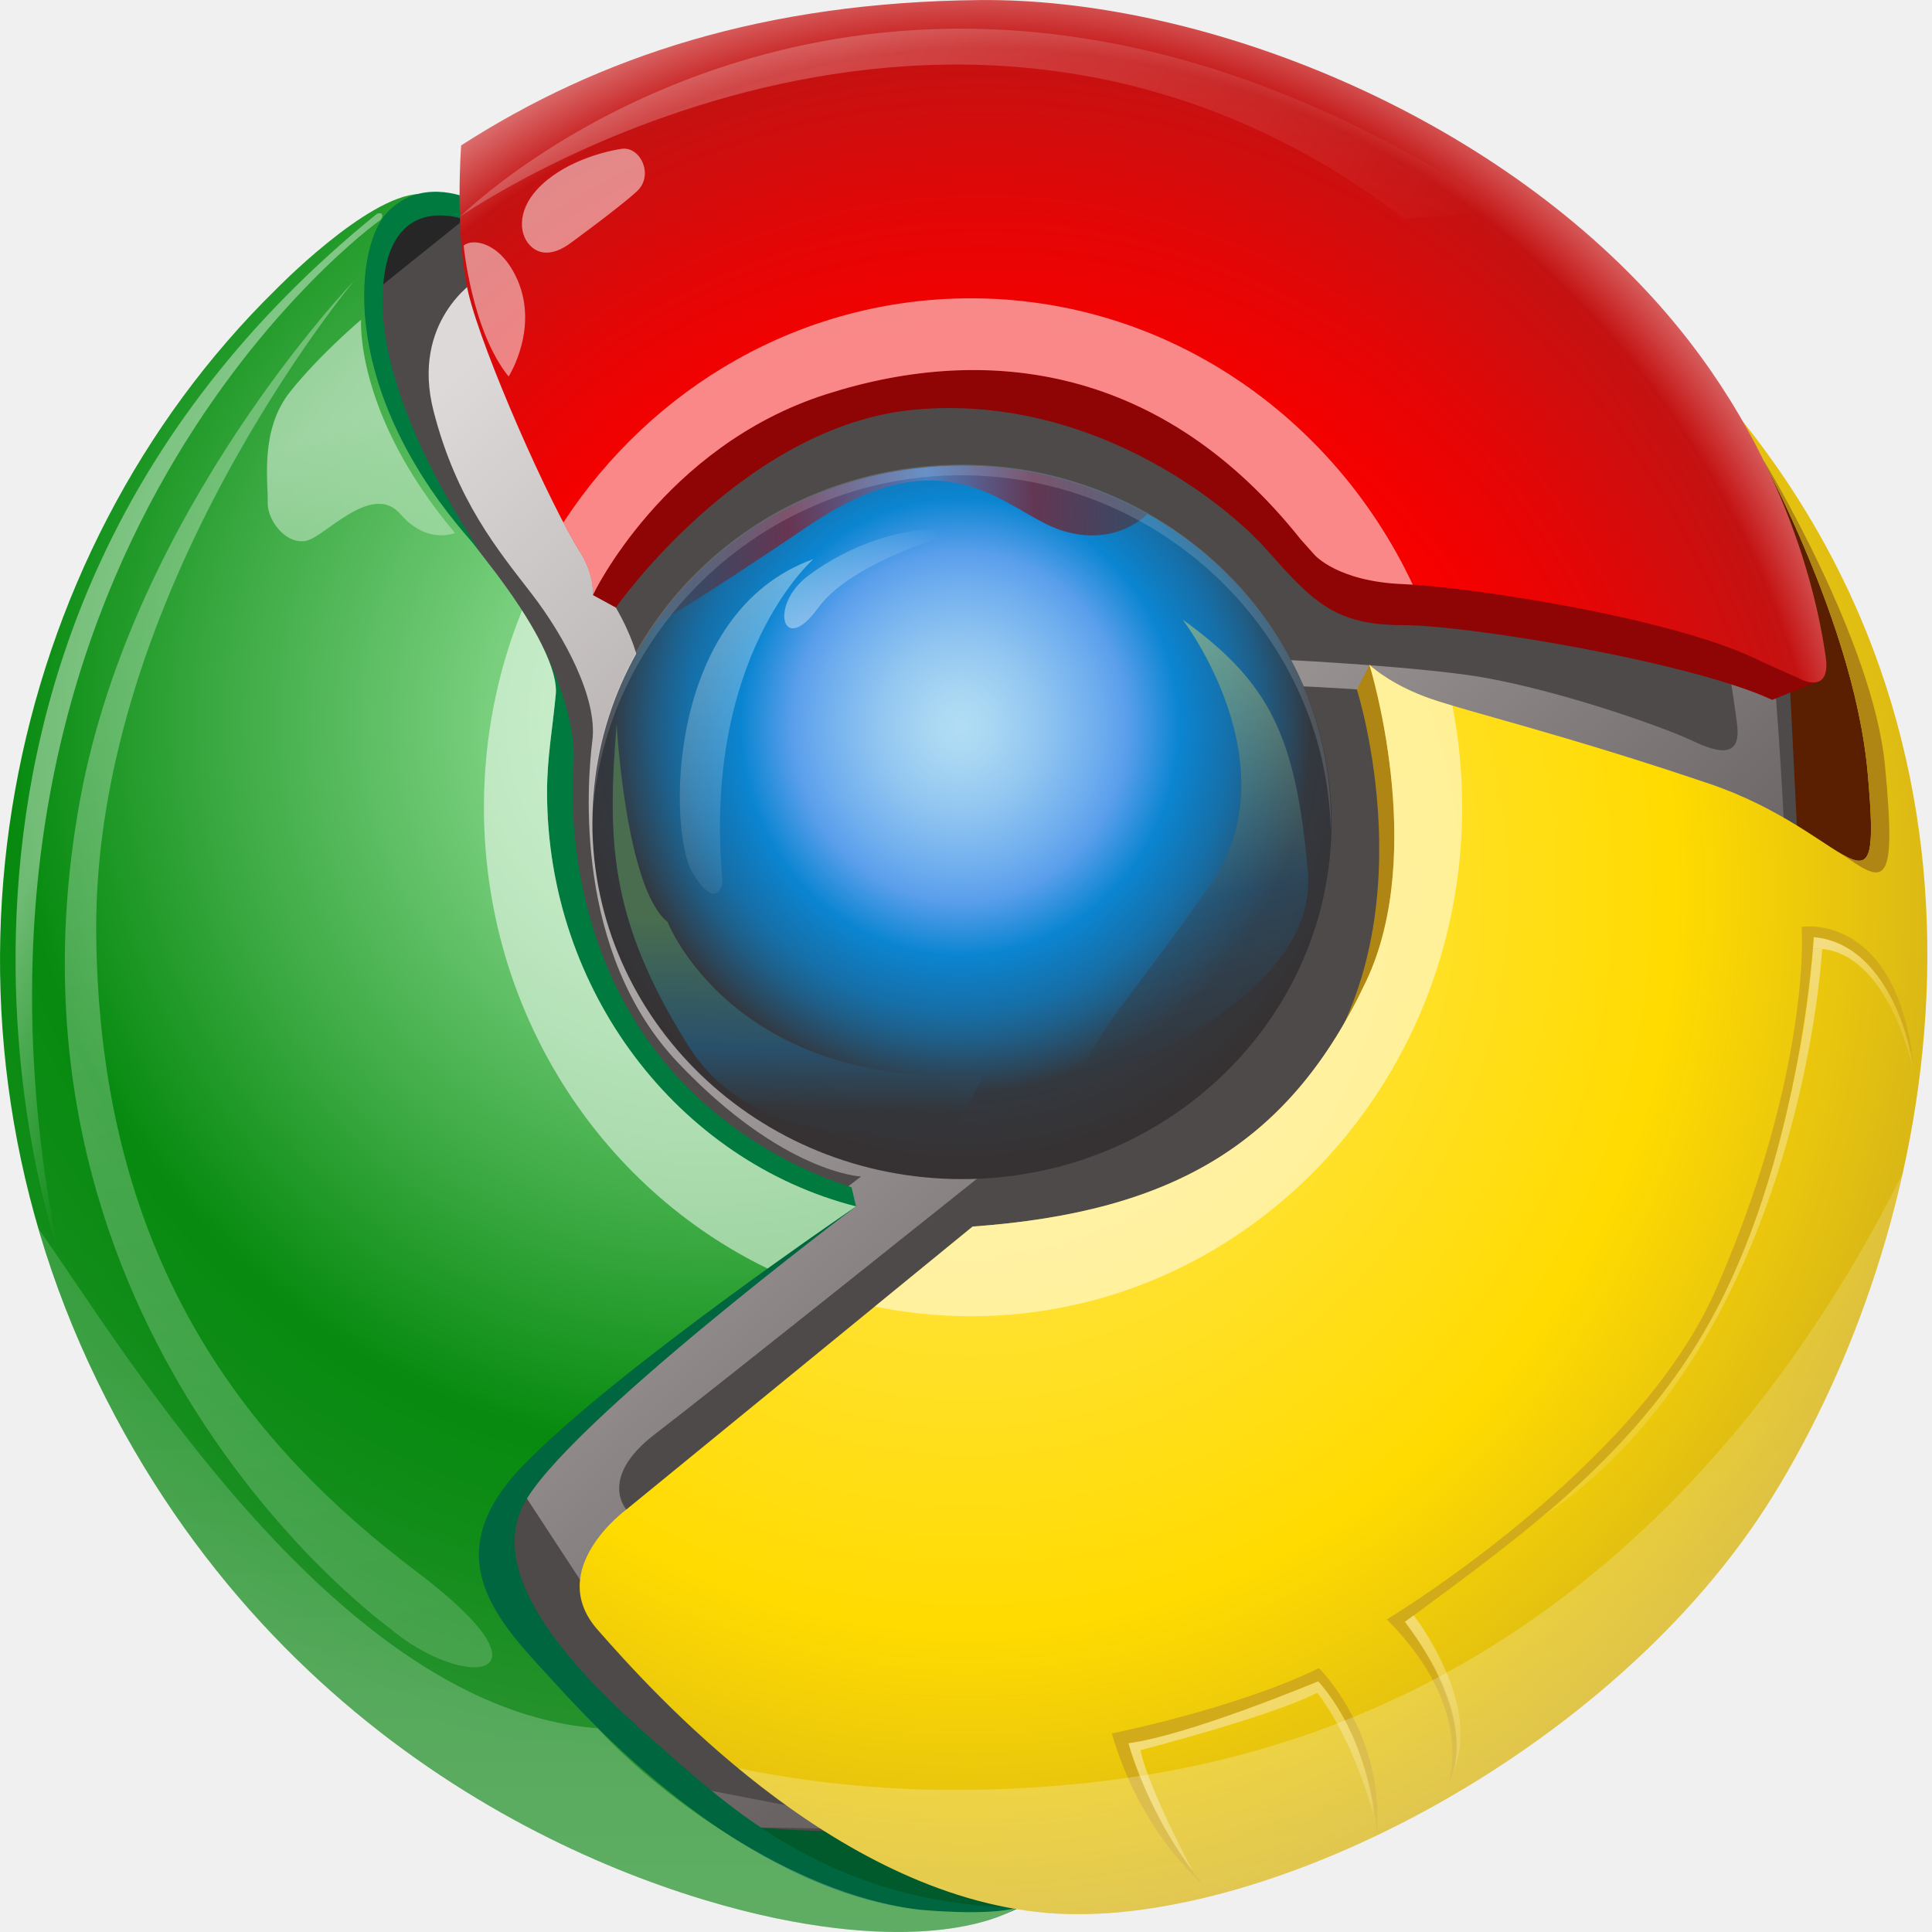
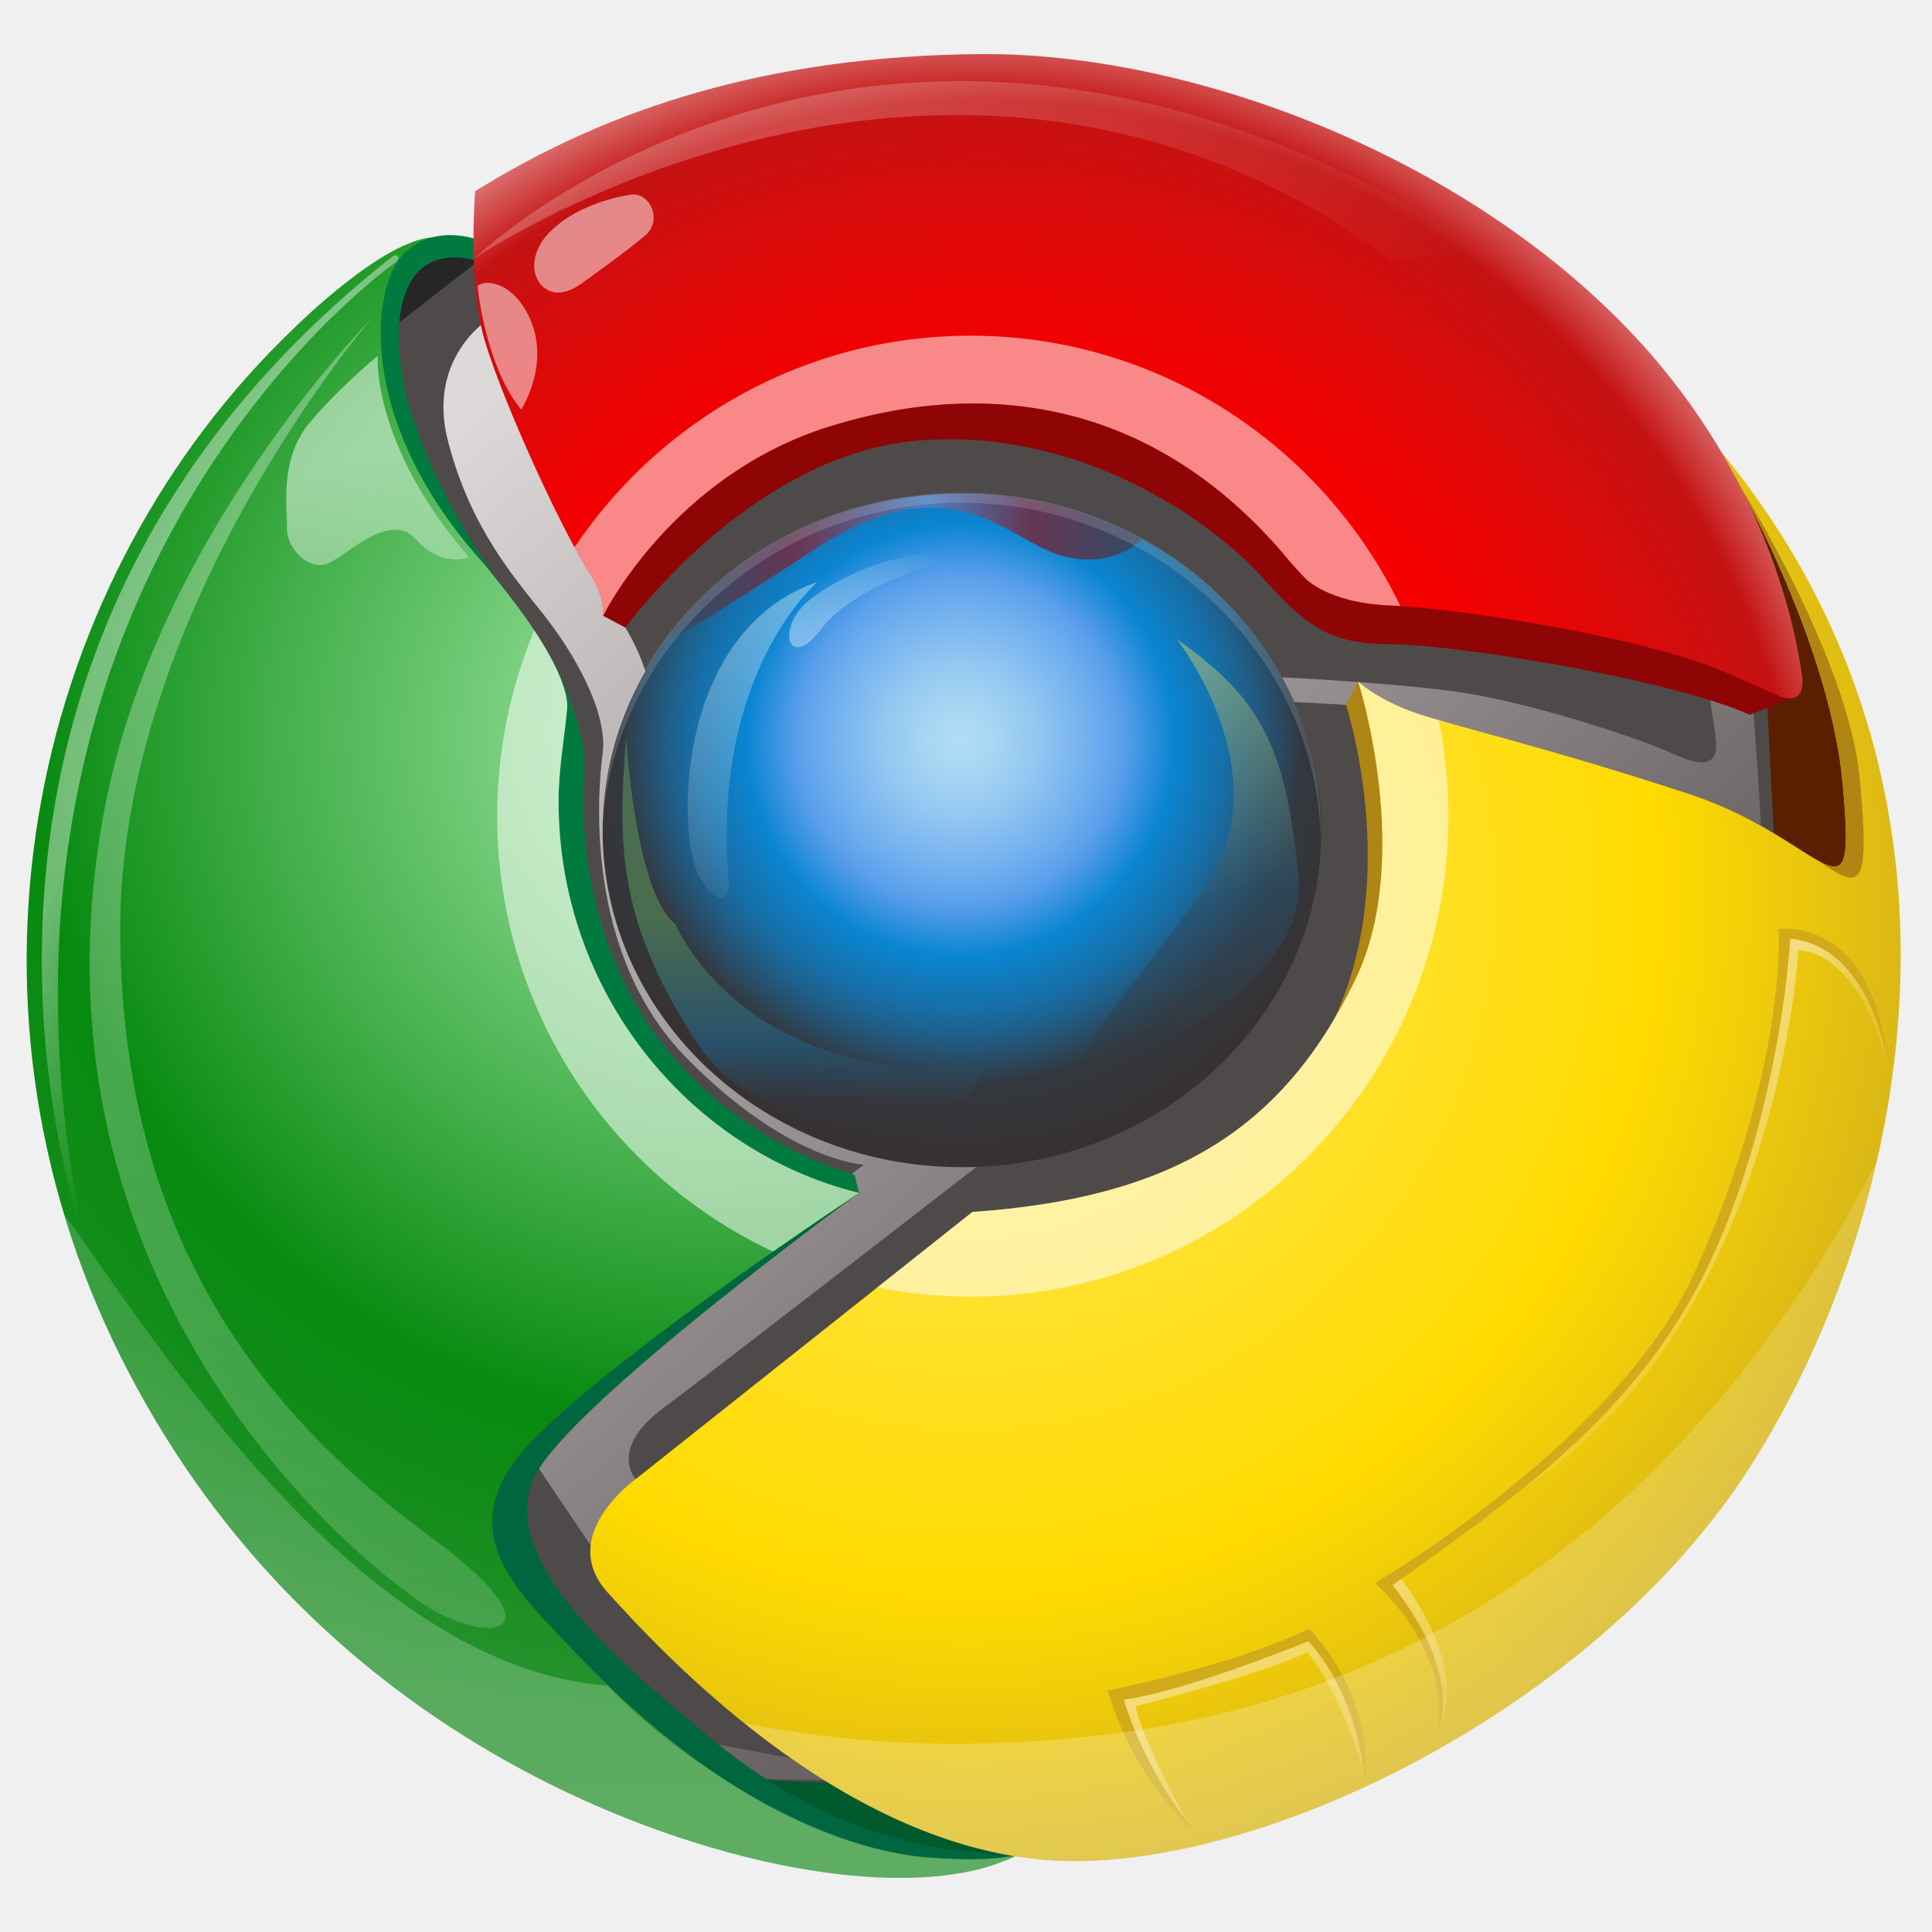
<svg xmlns="http://www.w3.org/2000/svg" version="1.1" id="chrome_logo" x="0px" y="0px" width="100" height="100" viewBox="0 0 100 100" enable-background="new 0 0 256 256" xml:space="preserve">
  <defs id="defs1199">
-     <linearGradient gradientTransform="matrix(0.4136321,0,0,-0.4318745,-109.075,-44.14857)" y2="-261.371" x2="427.235" y1="-144.038" x1="324.569" gradientUnits="userSpaceOnUse" id="SVGID_1_">
+     <linearGradient gradientTransform="matrix(0.4021912,0,0,-0.4076981,-104.6784,-38.87813)" y2="-261.371" x2="427.235" y1="-144.038" x1="324.569" gradientUnits="userSpaceOnUse" id="SVGID_1_">
      <stop id="stop965" style="stop-color:#DED9D9" offset="0" />
      <stop id="stop967" style="stop-color:#6A6363" offset="1" />
    </linearGradient>
-     <radialGradient gradientUnits="userSpaceOnUse" gradientTransform="matrix(0.4136321,0,0,-0.4318745,-108.8347,-44.14857)" r="175.052" cy="-188.48" cx="351.824" id="SVGID_2_">
+     <radialGradient gradientUnits="userSpaceOnUse" gradientTransform="matrix(0.4021912,0,0,-0.4076981,-104.4447,-38.87813)" r="175.052" cy="-188.48" cx="351.824" id="SVGID_2_">
      <stop id="stop982" style="stop-color:#8DDB92" offset="0.076" />
      <stop id="stop984" style="stop-color:#77CE7C" offset="0.163" />
      <stop id="stop986" style="stop-color:#3EAB45" offset="0.343" />
      <stop id="stop988" style="stop-color:#078A0F" offset="0.502" />
      <stop id="stop990" style="stop-color:#108C18" offset="0.581" />
      <stop id="stop992" style="stop-color:#28922F" offset="0.709" />
      <stop id="stop994" style="stop-color:#299230" offset="0.715" />
    </radialGradient>
-     <radialGradient gradientUnits="userSpaceOnUse" gradientTransform="matrix(0.4136321,0,0,-0.4318745,-109.075,-44.14857)" r="116.24" cy="-214.623" cx="386.726" id="SVGID_3_">
+     <radialGradient gradientUnits="userSpaceOnUse" gradientTransform="matrix(0.4021912,0,0,-0.4076981,-104.6784,-38.87813)" r="116.24" cy="-214.623" cx="386.726" id="SVGID_3_">
      <stop id="stop1005" style="stop-color:#F60000" offset="0.616" />
      <stop id="stop1007" style="stop-color:#E70505" offset="0.725" />
      <stop id="stop1009" style="stop-color:#C41212" offset="0.917" />
      <stop id="stop1011" style="stop-color:#DD7878" offset="1" />
    </radialGradient>
-     <radialGradient gradientUnits="userSpaceOnUse" gradientTransform="matrix(0.4136321,0,0,-0.4318745,-109.075,-44.14857)" r="52.107" cy="-189.311" cx="383.824" id="SVGID_4_">
+     <radialGradient gradientUnits="userSpaceOnUse" gradientTransform="matrix(0.4021912,0,0,-0.4076981,-104.6784,-38.87813)" r="52.107" cy="-189.311" cx="383.824" id="SVGID_4_">
      <stop id="stop1016" style="stop-color:#B1DDF4" offset="0" />
      <stop id="stop1018" style="stop-color:#A9D7F3" offset="0.074" />
      <stop id="stop1020" style="stop-color:#93C7F1" offset="0.19" />
      <stop id="stop1022" style="stop-color:#6EADEE" offset="0.333" />
      <stop id="stop1024" style="stop-color:#5B9FEC" offset="0.4" />
      <stop id="stop1026" style="stop-color:#0B85D1" offset="0.527" />
      <stop id="stop1028" style="stop-color:#1375B3" offset="0.618" />
      <stop id="stop1030" style="stop-color:#166FA8" offset="0.654" />
      <stop id="stop1032" style="stop-color:#1E608B" offset="0.716" />
      <stop id="stop1034" style="stop-color:#2B475C" offset="0.797" />
      <stop id="stop1036" style="stop-color:#33383F" offset="0.842" />
      <stop id="stop1038" style="stop-color:#363233" offset="1" />
    </radialGradient>
-     <linearGradient gradientTransform="matrix(0.4136321,0,0,-0.4318745,-108.8347,-44.14857)" y2="-301.851" x2="311.811" y1="-168.968" x1="287.081" gradientUnits="userSpaceOnUse" id="SVGID_5_">
+     <linearGradient gradientTransform="matrix(0.4021912,0,0,-0.4076981,-104.4447,-38.87813)" y2="-301.851" x2="311.811" y1="-168.968" x1="287.081" gradientUnits="userSpaceOnUse" id="SVGID_5_">
      <stop id="stop1043" style="stop-color:#FFFFFF" offset="0" />
      <stop id="stop1045" style="stop-color:#FFFFFF;stop-opacity:0.53" offset="1" />
    </linearGradient>
-     <linearGradient gradientTransform="matrix(0.4136321,0,0,-0.4318745,-108.8347,-44.14857)" y2="-194.597" x2="321.565" y1="-153.93" x1="303.565" gradientUnits="userSpaceOnUse" id="SVGID_6_">
+     <linearGradient gradientTransform="matrix(0.4021912,0,0,-0.4076981,-104.4447,-38.87813)" y2="-194.597" x2="321.565" y1="-153.93" x1="303.565" gradientUnits="userSpaceOnUse" id="SVGID_6_">
      <stop id="stop1050" style="stop-color:#FFFFFF" offset="0" />
      <stop id="stop1052" style="stop-color:#FFFFFF;stop-opacity:0.53" offset="0.517" />
    </linearGradient>
-     <linearGradient gradientTransform="matrix(0.4136321,0,0,-0.4318745,-108.8347,-44.14857)" y2="-263.646" x2="329.189" y1="-367.646" x1="329.19" gradientUnits="userSpaceOnUse" id="SVGID_7_">
+     <linearGradient gradientTransform="matrix(0.4021912,0,0,-0.4076981,-104.4447,-38.87813)" y2="-263.646" x2="329.189" y1="-367.646" x1="329.19" gradientUnits="userSpaceOnUse" id="SVGID_7_">
      <stop id="stop1057" style="stop-color:#FFFFFF" offset="0" />
      <stop id="stop1059" style="stop-color:#FFFFFF;stop-opacity:0.53" offset="1" />
    </linearGradient>
-     <linearGradient gradientTransform="matrix(0.4136321,0,0,-0.4318745,-109.075,-44.14857)" y2="-153.544" x2="436.268" y1="-116.29" x1="365.087" gradientUnits="userSpaceOnUse" id="SVGID_8_">
+     <linearGradient gradientTransform="matrix(0.4021912,0,0,-0.4076981,-104.6784,-38.87813)" y2="-153.544" x2="436.268" y1="-116.29" x1="365.087" gradientUnits="userSpaceOnUse" id="SVGID_8_">
      <stop id="stop1068" style="stop-color:#FFFFFF;stop-opacity:0.7" offset="0" />
      <stop id="stop1070" style="stop-color:#FFFFFF;stop-opacity:0" offset="1" />
    </linearGradient>
-     <linearGradient gradientTransform="matrix(0.4136321,0,0,-0.4318745,-108.8347,-44.14857)" y2="-194.752" x2="299.794" y1="-183.902" x1="279.062" gradientUnits="userSpaceOnUse" id="SVGID_9_">
+     <linearGradient gradientTransform="matrix(0.4021912,0,0,-0.4076981,-104.4447,-38.87813)" y2="-194.752" x2="299.794" y1="-183.902" x1="279.062" gradientUnits="userSpaceOnUse" id="SVGID_9_">
      <stop id="stop1075" style="stop-color:#FFFFFF;stop-opacity:0.7" offset="0" />
      <stop id="stop1077" style="stop-color:#FFFFFF;stop-opacity:0" offset="1" />
    </linearGradient>
-     <linearGradient gradientTransform="matrix(0.4136321,0,0,-0.4318745,-109.075,-44.14857)" y2="-217.651" x2="356.908" y1="-164.501" x1="357.253" gradientUnits="userSpaceOnUse" id="SVGID_10_">
+     <linearGradient gradientTransform="matrix(0.4021912,0,0,-0.4076981,-104.6784,-38.87813)" y2="-217.651" x2="356.908" y1="-164.501" x1="357.253" gradientUnits="userSpaceOnUse" id="SVGID_10_">
      <stop id="stop1082" style="stop-color:#FFFFFF;stop-opacity:0.7" offset="0" />
      <stop id="stop1084" style="stop-color:#FFFFFF;stop-opacity:0" offset="1" />
    </linearGradient>
-     <linearGradient gradientTransform="matrix(0.4136321,0,0,-0.4318745,-109.075,-44.14857)" y2="-168.758" x2="381.996" y1="-174.226" x1="360.128" gradientUnits="userSpaceOnUse" id="SVGID_11_">
+     <linearGradient gradientTransform="matrix(0.4021912,0,0,-0.4076981,-104.6784,-38.87813)" y2="-168.758" x2="381.996" y1="-174.226" x1="360.128" gradientUnits="userSpaceOnUse" id="SVGID_11_">
      <stop id="stop1089" style="stop-color:#FFFFFF;stop-opacity:0.7" offset="0" />
      <stop id="stop1091" style="stop-color:#FFFFFF;stop-opacity:0" offset="1" />
    </linearGradient>
-     <radialGradient gradientUnits="userSpaceOnUse" gradientTransform="matrix(0.4136321,0,0,-0.4318745,-109.075,-44.14857)" r="125.99" cy="-208.978" cx="384.827" id="SVGID_12_">
+     <radialGradient gradientUnits="userSpaceOnUse" gradientTransform="matrix(0.4021912,0,0,-0.4076981,-104.6784,-38.87813)" r="125.99" cy="-208.978" cx="384.827" id="SVGID_12_">
      <stop id="stop1098" style="stop-color:#FFE650" offset="0.182" />
      <stop id="stop1100" style="stop-color:#FFDB00" offset="0.703" />
      <stop id="stop1102" style="stop-color:#D5B319" offset="1" />
    </radialGradient>
-     <linearGradient gradientTransform="matrix(0.4136321,0,0,-0.4318745,-109.075,-44.14857)" y2="-263.646" x2="428.92" y1="-367.645" x1="428.92" gradientUnits="userSpaceOnUse" id="SVGID_13_">
+     <linearGradient gradientTransform="matrix(0.4021912,0,0,-0.4076981,-104.6784,-38.87813)" y2="-263.646" x2="428.92" y1="-367.645" x1="428.92" gradientUnits="userSpaceOnUse" id="SVGID_13_">
      <stop id="stop1115" style="stop-color:#FFFFFF" offset="0" />
      <stop id="stop1117" style="stop-color:#FFFFFF;stop-opacity:0.53" offset="1" />
    </linearGradient>
-     <linearGradient gradientTransform="matrix(0.4136321,0,0,-0.4318745,-109.075,-44.14857)" y2="-167.167" x2="410.491" y1="-167.768" x1="341.971" gradientUnits="userSpaceOnUse" id="SVGID_14_">
+     <linearGradient gradientTransform="matrix(0.4021912,0,0,-0.4076981,-104.6784,-38.87813)" y2="-167.167" x2="410.491" y1="-167.768" x1="341.971" gradientUnits="userSpaceOnUse" id="SVGID_14_">
      <stop id="stop1122" style="stop-color:#29506B" offset="0" />
      <stop id="stop1124" style="stop-color:#304D68" offset="0.068" />
      <stop id="stop1126" style="stop-color:#424560" offset="0.164" />
      <stop id="stop1128" style="stop-color:#613854" offset="0.277" />
      <stop id="stop1130" style="stop-color:#673551" offset="0.297" />
      <stop id="stop1132" style="stop-color:#4D7EBE" offset="0.551" />
      <stop id="stop1134" style="stop-color:#633753" offset="0.746" />
      <stop id="stop1136" style="stop-color:#29506B" offset="1" />
    </linearGradient>
-     <linearGradient gradientTransform="matrix(0.4136321,0,0,-0.4318745,-109.075,-44.14857)" y2="-172.395" x2="402.321" y1="-229.395" x1="415.987" gradientUnits="userSpaceOnUse" id="SVGID_15_">
+     <linearGradient gradientTransform="matrix(0.4021912,0,0,-0.4076981,-104.6784,-38.87813)" y2="-172.395" x2="402.321" y1="-229.395" x1="415.987" gradientUnits="userSpaceOnUse" id="SVGID_15_">
      <stop id="stop1143" style="stop-color:#343539" offset="0" />
      <stop id="stop1145" style="stop-color:#29506B" offset="0.321" />
      <stop id="stop1147" style="stop-color:#C7DD85" offset="1" />
    </linearGradient>
-     <linearGradient gradientTransform="matrix(0.4136321,0,0,-0.4318745,-109.075,-44.14857)" y2="-212.672" x2="363.617" y1="-235.295" x1="363.085" gradientUnits="userSpaceOnUse" id="SVGID_16_">
+     <linearGradient gradientTransform="matrix(0.4021912,0,0,-0.4076981,-104.6784,-38.87813)" y2="-212.672" x2="363.617" y1="-235.295" x1="363.085" gradientUnits="userSpaceOnUse" id="SVGID_16_">
      <stop id="stop1152" style="stop-color:#343539" offset="0" />
      <stop id="stop1154" style="stop-color:#29506B" offset="0.321" />
      <stop id="stop1156" style="stop-color:#496D4E" offset="1" />
    </linearGradient>
-     <linearGradient gradientTransform="matrix(0.4136321,0,0,-0.4318745,-109.075,-44.14857)" y2="-223.54" x2="499.53" y1="-215.04" x1="492.696" gradientUnits="userSpaceOnUse" id="SVGID_17_">
+     <linearGradient gradientTransform="matrix(0.4021912,0,0,-0.4076981,-104.6784,-38.87813)" y2="-223.54" x2="499.53" y1="-215.04" x1="492.696" gradientUnits="userSpaceOnUse" id="SVGID_17_">
      <stop id="stop1161" style="stop-color:#F4DD80" offset="0" />
      <stop id="stop1163" style="stop-color:#F4DD80;stop-opacity:0.3" offset="1" />
    </linearGradient>
-     <linearGradient gradientTransform="matrix(0.4136321,0,0,-0.4318745,-109.075,-44.14857)" y2="-274.993" x2="467.195" y1="-206.562" x1="491.779" gradientUnits="userSpaceOnUse" id="SVGID_18_">
+     <linearGradient gradientTransform="matrix(0.4021912,0,0,-0.4076981,-104.6784,-38.87813)" y2="-274.993" x2="467.195" y1="-206.562" x1="491.779" gradientUnits="userSpaceOnUse" id="SVGID_18_">
      <stop id="stop1168" style="stop-color:#F4DD80" offset="0" />
      <stop id="stop1170" style="stop-color:#F4DD80;stop-opacity:0.3" offset="1" />
    </linearGradient>
-     <linearGradient gradientTransform="matrix(0.4136321,0,0,-0.4318745,-109.075,-44.14857)" y2="-309.92" x2="445.418" y1="-293.002" x1="440.092" gradientUnits="userSpaceOnUse" id="SVGID_19_">
+     <linearGradient gradientTransform="matrix(0.4021912,0,0,-0.4076981,-104.6784,-38.87813)" y2="-309.92" x2="445.418" y1="-293.002" x1="440.092" gradientUnits="userSpaceOnUse" id="SVGID_19_">
      <stop id="stop1177" style="stop-color:#F4DD80" offset="0" />
      <stop id="stop1179" style="stop-color:#F4DD80;stop-opacity:0.3" offset="1" />
    </linearGradient>
-     <linearGradient gradientTransform="matrix(0.4136321,0,0,-0.4318745,-109.075,-44.14857)" y2="-323.941" x2="426.151" y1="-303.734" x1="414.532" gradientUnits="userSpaceOnUse" id="SVGID_20_">
+     <linearGradient gradientTransform="matrix(0.4021912,0,0,-0.4076981,-104.6784,-38.87813)" y2="-323.941" x2="426.151" y1="-303.734" x1="414.532" gradientUnits="userSpaceOnUse" id="SVGID_20_">
      <stop id="stop1184" style="stop-color:#F4DD80" offset="0" />
      <stop id="stop1186" style="stop-color:#F4DD80;stop-opacity:0.3" offset="1" />
    </linearGradient>
  </defs>
  <g id="background" style="display:inline">
-     <ellipse cx="49.791" cy="49.249" id="circle963" style="display:inline;fill:#4e4a4a;stroke-width:0.423" rx="45.086" ry="47.074" />
-     <path d="m 24.629,14.506 c 0,0 -3.378,2.124 -2.189,6.766 1.189,4.643 3.361,7.234 5.067,9.447 1.706,2.213 3.43,5.417 3.154,7.612 -0.276,2.195 -0.982,10.978 4.447,16.691 5.429,5.712 9.462,5.874 9.462,5.874 l -1.344,1.026 -16.792,14.362 4.745,7.25 11.513,10.292 -8.204,-1.583 -0.586,2.267 11.961,0.18 -4.964,-8.422 -8.479,-8.133 c 0,0 -1.482,-1.638 1.482,-3.905 2.965,-2.267 17.442,-13.839 17.442,-13.839 l 16.063,-24.868 c 0,0 1.293,0.054 3.723,0.216 2.43,0.162 21.319,8.961 21.319,8.961 0,0 -0.322,-6.642 -0.638,-9.825 -0.131,-1.322 0.405,-1.166 1.172,0.72 0.767,1.886 0.31,5.182 0.31,5.182 l -0.517,-7.486 -2.861,-4.031 -0.724,3.455 c 0,0 0.569,3.509 0.724,4.805 0.155,1.296 -0.414,1.728 -2.223,0.864 -1.81,-0.864 -7.807,-2.915 -11.789,-3.455 -3.981,-0.54 -10.082,-0.81 -10.082,-0.81 l -31.022,0.432 -1.655,1.26 c 0,0 0.388,-1.485 -1.267,-4.364 -1.655,-2.879 -7.247,-16.943 -7.247,-16.943 z" id="path970" style="display:inline;fill:url(#SVGID_1_);stroke-width:0.423" />
+     <ellipse cx="49.793" cy="49.291" id="circle963" style="display:inline;fill:#4e4a4a;stroke-width:0.405" rx="43.839" ry="44.439" />
+     <path d="m 25.327,16.493 c 0,0 -3.285,2.005 -2.128,6.387 1.156,4.383 3.268,6.829 4.927,8.918 1.659,2.089 3.335,5.113 3.067,7.186 -0.268,2.072 -0.955,10.363 4.324,15.756 5.279,5.393 9.2,5.546 9.2,5.546 l -1.307,0.968 -16.328,13.558 4.614,6.844 11.194,9.716 -7.977,-1.495 -0.57,2.14 11.63,0.17 -4.826,-7.95 -8.245,-7.678 c 0,0 -1.441,-1.546 1.441,-3.687 2.883,-2.14 16.959,-13.064 16.959,-13.064 L 66.92,36.334 c 0,0 1.257,0.051 3.62,0.204 2.363,0.153 20.73,8.46 20.73,8.46 0,0 -0.313,-6.27 -0.62,-9.275 -0.127,-1.248 0.394,-1.101 1.14,0.68 0.746,1.78 0.302,4.892 0.302,4.892 l -0.503,-7.067 -2.782,-3.805 -0.704,3.262 c 0,0 0.553,3.313 0.704,4.536 0.151,1.223 -0.402,1.631 -2.162,0.815 -1.76,-0.815 -7.591,-2.752 -11.462,-3.262 C 71.311,35.264 65.379,35.009 65.379,35.009 l -30.164,0.408 -1.609,1.189 c 0,0 0.377,-1.402 -1.232,-4.119 C 30.765,29.769 25.327,16.493 25.327,16.493 Z" id="path970" style="display:inline;fill:url(#SVGID_1_);stroke-width:0.405" />
  </g>
  <g id="group_green">
-     <path style="display:inline;fill:#005a2b;stroke-width:0.423" id="path974" d="m 38.174,94.51 c 0,0 4.757,0.432 6.722,0.216 1.965,-0.216 9.755,2.375 9.755,2.375 0,0 -1.138,1.787 -3.585,2.206 -2.447,0.421 -15.132,-3.25 -15.132,-3.25 z" />
-     <path style="display:inline;fill:#00663f;stroke-width:0.423" id="path976" d="m 44.31,62.444 c 0,0 -15.196,11.404 -17.235,15.476 -2.038,4.072 3.515,9.358 7.066,12.453 3.551,3.095 8.755,8.151 18.527,8.367 0,0 -6.463,2.105 -16.183,-1.781 -9.72,-3.887 -20.578,-25.481 -20.578,-25.481 z" />
-     <path style="display:inline;fill:#007a3f;stroke-width:0.423" id="path972" d="m 27.992,33.296 c 0,0 1.887,3.496 1.693,6.249 -0.181,2.564 -0.336,13.469 9.591,19.677 2.579,1.613 4.798,2.227 4.798,2.227 l 0.235,0.995 -5.782,0.477 -14.555,-15.088 0.155,-12.2 2.12,-2.375 1.137,-0.27 z" />
-     <polygon style="display:inline;fill:#262626" id="polygon978" points="53.076,39.979 61.576,36.854 65.258,38.479 54.201,46.979 " transform="matrix(0.4136321,0,0,0.4318745,-2.944856,-5.279861)" />
-     <path style="fill:url(#SVGID_2_);stroke-width:0.423" id="path997" d="m 47.601,98.847 c -8.324,-0.918 -15.718,-8.26 -18.613,-11.445 -2.895,-3.185 -6.722,-6.586 -1.913,-11.553 4.808,-4.967 17.235,-13.406 17.235,-13.406 v 0 c -9.189,-2.35 -15.994,-11.131 -15.994,-21.45 0,-1.803 0.297,-3.361 0.453,-5.079 0.099,-1.093 -0.814,-3.36 -3.658,-6.977 -2.844,-3.617 -5.491,-8.225 -6.024,-12.552 -0.595,-4.832 2.594,-6.343 2.594,-6.343 -2.706,0.108 -7.428,4.967 -7.428,4.967 -13.96,13.712 -18.889,36.566 -9.238,56.432 9.651,19.866 27.437,26.416 35.917,28 8.479,1.583 11.737,-0.703 11.737,-0.703 -1.552,0.459 -5.067,0.108 -5.067,0.108 z" />
-     <path style="display:inline;fill:#007a3f;stroke-width:0.423" id="path980" d="m 24.128,10.223 c 0,0 -2.447,-1.062 -4.136,0.828 -1.689,1.889 -2.499,9.501 4.878,17.491 0,0 -5.205,-7.341 -5.067,-13.172 0.138,-5.83 4.481,-3.923 4.481,-3.923 z" />
-     <path style="opacity:0.6;fill:url(#SVGID_9_);stroke-width:0.423" id="path1080" d="m 19.785,11.162 c -0.007,-0.209 -0.276,-0.093 -0.276,-0.093 -27.558,22.296 -16.52,53.633 -16.52,53.633 -7.109,-36.197 16.61,-53.249 16.61,-53.249 0,0 0.192,-0.095 0.186,-0.291 z" enable-background="new    " />
-     <path style="display:inline;opacity:0.3;fill:url(#SVGID_7_);stroke-width:0.423" id="path1062" d="m 1.989,63.59 c 0.773,2.65 1.774,5.275 3.025,7.851 9.651,19.866 27.437,26.416 35.917,28 8.479,1.583 11.737,-0.703 11.737,-0.703 -1.551,0.459 -5.067,0.108 -5.067,0.108 -6.773,-0.81 -13.771,-6.208 -16.666,-9.393 -0.003,-0.003 1.965,1.781 0,0 C 17.553,88.473 6.539,70.056 1.989,63.59 Z" enable-background="new    " />
-     <path style="opacity:0.5;fill:url(#SVGID_6_);stroke-width:0.423" id="path1055" d="m 23.55,27.588 c 0,0 -1.448,0.621 -2.818,-0.972 -1.37,-1.593 -3.594,0.81 -4.653,1.296 -1.06,0.486 -2.249,-0.837 -2.223,-1.917 0.026,-1.08 -0.414,-3.752 1.164,-5.722 1.577,-1.97 3.671,-3.725 3.671,-3.725 0,0 -0.345,4.859 4.86,11.04 z" enable-background="new    " />
-     <path style="display:inline;opacity:0.32;fill:url(#SVGID_5_);stroke-width:0.423" id="path1048" d="m 18.354,14.506 c 0,0 -13.512,16.123 -13.374,33.758 0.136,17.376 8.238,26.776 16.614,33.11 7.607,5.753 2.344,6.119 -1.448,2.88 0,0 -21.101,-15.17 -15.994,-42.899 2.758,-14.972 14.202,-26.848 14.202,-26.848 z" enable-background="new    " />
-     <path style="display:inline;fill:#ffffff;fill-opacity:0.533;stroke-width:0.423" id="path1107" d="m 39.729,65.659 c 2.64,-1.898 4.58,-3.215 4.58,-3.215 -9.189,-2.35 -15.994,-11.131 -15.994,-21.45 0,-1.803 0.297,-3.361 0.453,-5.079 0.072,-0.795 -0.395,-2.213 -1.747,-4.317 -1.27,3.134 -1.973,6.576 -1.973,10.188 0,10.567 6.01,19.676 14.681,23.873 z" />
+     <path style="display:inline;fill:#005a2b;stroke-width:0.405" id="path974" d="m 38.498,92.019 c 0,0 4.625,0.408 6.536,0.204 1.91,-0.204 9.485,2.242 9.485,2.242 0,0 -1.106,1.687 -3.486,2.083 C 48.653,96.945 36.319,93.48 36.319,93.48 Z" />
+     <path style="display:inline;fill:#00663f;stroke-width:0.405" id="path976" d="m 44.464,61.747 c 0,0 -14.776,10.766 -16.758,14.609 -1.982,3.844 3.418,8.834 6.871,11.756 3.452,2.922 8.513,7.694 18.015,7.898 0,0 -6.284,1.988 -15.736,-1.682 C 27.404,90.659 16.847,70.274 16.847,70.274 Z" />
+     <path style="display:inline;fill:#007a3f;stroke-width:0.405" id="path972" d="m 28.598,34.232 c 0,0 1.835,3.3 1.647,5.899 -0.176,2.421 -0.327,12.715 9.326,18.576 2.507,1.522 4.665,2.102 4.665,2.102 l 0.228,0.939 -5.622,0.45 -14.152,-14.244 0.151,-11.517 2.061,-2.242 1.106,-0.255 z" />
+     <polygon style="display:inline;fill:#262626" id="polygon978" points="53.076,39.979 61.576,36.854 65.258,38.479 54.201,46.979 " transform="matrix(0.4021912,0,0,0.4076981,-1.483756,-2.185293)" />
+     <path style="fill:url(#SVGID_2_);stroke-width:0.405" id="path997" d="M 47.664,96.112 C 39.57,95.246 32.381,88.315 29.566,85.308 26.75,82.302 23.03,79.091 27.706,74.402 32.381,69.714 44.464,61.747 44.464,61.747 v 0 C 35.529,59.528 28.912,51.239 28.912,41.498 c 0,-1.702 0.289,-3.173 0.44,-4.795 0.096,-1.032 -0.792,-3.172 -3.557,-6.587 -2.765,-3.414 -5.339,-7.765 -5.857,-11.849 -0.578,-4.561 2.522,-5.988 2.522,-5.988 -2.631,0.102 -7.223,4.689 -7.223,4.689 C 1.664,29.912 -3.129,51.487 6.256,70.241 15.64,88.995 32.934,95.178 41.179,96.673 c 8.245,1.495 11.412,-0.663 11.412,-0.663 -1.509,0.433 -4.927,0.102 -4.927,0.102 z" />
+     <path style="display:inline;fill:#007a3f;stroke-width:0.405" id="path980" d="m 24.84,12.449 c 0,0 -2.38,-1.002 -4.022,0.782 -1.642,1.784 -2.43,8.969 4.743,16.512 0,0 -5.061,-6.93 -4.927,-12.435 0.134,-5.504 4.357,-3.703 4.357,-3.703 z" />
+     <path style="opacity:0.6;fill:url(#SVGID_9_);stroke-width:0.405" id="path1080" d="M 20.617,13.336 C 20.611,13.139 20.349,13.248 20.349,13.248 -6.447,34.296 4.286,63.879 4.286,63.879 -2.626,29.709 20.436,13.611 20.436,13.611 c 0,0 0.187,-0.09 0.181,-0.275 z" enable-background="new    " />
+     <path style="display:inline;opacity:0.3;fill:url(#SVGID_7_);stroke-width:0.405" id="path1062" d="m 3.314,62.829 c 0.752,2.501 1.725,4.98 2.942,7.412 9.384,18.754 26.679,24.937 34.923,26.433 8.245,1.495 11.412,-0.663 11.412,-0.663 -1.508,0.433 -4.927,0.102 -4.927,0.102 -6.586,-0.764 -13.39,-5.861 -16.205,-8.867 -0.003,-0.003 1.91,1.682 0,0 C 18.447,86.319 7.738,68.933 3.314,62.829 Z" enable-background="new    " />
+     <path style="opacity:0.5;fill:url(#SVGID_6_);stroke-width:0.405" id="path1055" d="m 24.279,28.842 c 0,0 -1.408,0.586 -2.74,-0.917 -1.332,-1.504 -3.494,0.764 -4.525,1.223 -1.03,0.459 -2.187,-0.79 -2.162,-1.809 0.025,-1.019 -0.402,-3.542 1.131,-5.402 1.534,-1.86 3.569,-3.516 3.569,-3.516 0,0 -0.335,4.587 4.726,10.422 z" enable-background="new    " />
+     <path style="display:inline;opacity:0.32;fill:url(#SVGID_5_);stroke-width:0.405" id="path1048" d="m 19.226,16.493 c 0,0 -13.138,15.221 -13.004,31.868 0.132,16.403 8.01,25.277 16.155,31.257 7.396,5.431 2.279,5.776 -1.408,2.719 0,0 -20.518,-14.321 -15.552,-40.498 C 8.099,27.704 19.226,16.493 19.226,16.493 Z" enable-background="new    " />
+     <path style="display:inline;fill:#ffffff;fill-opacity:0.533;stroke-width:0.405" id="path1107" d="M 40.01,64.782 C 42.577,62.991 44.463,61.747 44.463,61.747 35.529,59.528 28.911,51.239 28.911,41.498 c 0,-1.702 0.289,-3.173 0.44,-4.795 0.07,-0.75 -0.384,-2.089 -1.698,-4.075 -1.235,2.959 -1.919,6.208 -1.919,9.618 0,9.975 5.844,18.574 14.275,22.537 z" />
  </g>
  <g id="group_yellow" style="display:inline">
-     <path style="display:inline;fill:#591f00;stroke-width:0.423" id="path1001" d="m 92.395,30.395 0.827,16.735 h 5.481 c 0,0 1.861,-10.905 -8.79,-25.157 z" />
-     <path style="fill:#af8513;stroke-width:0.423" id="path1096" d="m 70.903,34.39 -0.672,1.296 c 0,0 3.86,12.074 -2.517,20.352 l 1.025,0.153 4.55,-9.069 0.414,-9.357 z" />
-     <path style="display:inline;fill:url(#SVGID_12_);stroke-width:0.423" id="path1105" d="m 50.342,63.487 -17.924,14.648 c 0,0 -4.24,3.095 -1.482,6.226 2.757,3.131 12.133,13.676 23.198,14.647 11.065,0.972 29.368,-8.206 37.641,-21.594 8.273,-13.388 13.443,-36.925 -1.655,-55.711 0,0 5.791,9.861 6.549,18.283 0.758,8.422 -0.759,3.095 -8.204,0.576 -7.445,-2.519 -12.547,-3.743 -14.408,-4.391 -1.861,-0.648 -2.913,-1.512 -3.171,-1.755 0,0 2.99,9.632 -0.155,16.33 -3.93,8.368 -9.91,11.985 -20.389,12.74 z" />
-     <path d="m 98.996,55.254 c 0,0 -1.344,-6.323 -5.158,-6.147 l 0.039,-0.601 c 0,4.3e-4 3.981,-0.323 5.119,6.748 z" id="path1166" style="fill:url(#SVGID_17_);stroke-width:0.423" />
-     <path d="m 93.838,49.107 h 0.478 c -0.322,4.843 -2.826,21.683 -14.572,29.46 4.2e-4,0 12.491,-9.054 14.094,-29.46 z" id="path1173" style="fill:url(#SVGID_18_);stroke-width:0.423" />
-     <path d="m 74.954,92.351 c 0,0 1.482,-3.887 -3.172,-8.53 0,0 12.926,-7.774 16.994,-16.987 4.067,-9.213 4.619,-16.411 4.48,-18.858 0,0 4.86,-0.819 5.791,7.116 0,0 -0.982,-6.208 -5.17,-6.586 0,0 -0.604,10.833 -5.015,19.246 -3.878,7.396 -10.237,11.823 -16.132,16.195 0,0 3.982,4.714 2.224,8.404 z" id="path1175" style="fill:#d1ab1a;stroke-width:0.423" />
-     <path d="m 73.17,83.609 c 0,0 3.568,4.548 2.055,8.084 0,0 1.15,-2.888 -2.508,-7.747 z" id="path1182" style="fill:url(#SVGID_19_);stroke-width:0.423" />
-     <path d="m 61.769,96.903 c 0,0 -2.327,-4.319 -2.74,-6.316 0,0 6.722,-1.728 9.152,-2.969 0,0 1.706,2.051 2.895,6.262 0,0 0.052,-3.995 -2.844,-7.126 l -10.237,3.347 c 0,0 2.378,5.344 3.774,6.802 z" id="path1189" style="fill:url(#SVGID_20_);stroke-width:0.423" />
-     <path d="m 62.269,97.533 c 0,0 -3.206,-2.59 -4.722,-7.809 0,0 6.48,-1.296 10.72,-3.383 0,0 3.412,3.347 2.999,8.601 0,0 -0.207,-4.714 -3.034,-7.917 0,0 -6.722,2.806 -9.824,3.203 0,-4.3e-4 1,3.815 3.861,7.306 z" id="path1191" style="fill:#d1ab1a;stroke-width:0.423" />
-     <path style="display:inline;fill:#af8513;stroke-width:0.423" id="path999" d="m 95.317,44.198 v 0 c 2.232,1.573 2.87,1.906 2.249,-4.572 -0.62,-6.478 -6.256,-15.763 -6.256,-15.763 l 0.012,0.063 c 1.739,3.388 4.81,10.085 5.348,16.061 0.41,4.561 0.15,5.086 -1.353,4.212 z" />
-     <path style="display:inline;fill:#ffffff;fill-opacity:0.533;stroke-width:0.423" id="path1111" d="m 70.886,34.417 c 0,0 2.99,9.632 -0.155,16.33 -3.93,8.368 -9.91,11.985 -20.389,12.74 l -5.062,4.137 c 1.606,0.329 3.266,0.505 4.965,0.505 14.05,0 25.438,-11.795 25.438,-26.344 0,-1.803 -0.176,-3.563 -0.508,-5.263 -0.447,-0.133 -0.826,-0.25 -1.118,-0.351 -1.861,-0.648 -2.913,-1.512 -3.171,-1.755 z" />
-     <path style="display:inline;opacity:0.3;fill:url(#SVGID_13_);stroke-width:0.423" id="path1120" d="m 91.774,77.415 c 2.825,-4.571 5.286,-10.325 6.704,-16.669 -6.283,12.587 -18.625,28.684 -41.27,31.426 -7.104,0.859 -13.424,0.5 -19.007,-0.654 4.248,3.51 9.832,6.955 15.932,7.491 11.065,0.972 29.368,-8.206 37.641,-21.594 z" enable-background="new    " />
+     <path style="display:inline;fill:#591f00;stroke-width:0.405" id="path1001" d="m 91.219,31.492 0.804,15.798 H 97.352 c 0,0 1.81,-10.294 -8.547,-23.748 z" />
+     <path style="fill:#af8513;stroke-width:0.405" id="path1096" d="m 70.322,35.263 -0.654,1.223 c 0,0 3.754,11.398 -2.447,19.213 l 0.997,0.144 4.424,-8.562 0.402,-8.834 z" />
+     <path style="display:inline;fill:url(#SVGID_12_);stroke-width:0.405" id="path1105" d="M 50.329,62.732 32.901,76.56 c 0,0 -4.123,2.922 -1.441,5.877 2.681,2.956 11.797,12.91 22.556,13.827 10.759,0.917 28.556,-7.746 36.599,-20.385 8.044,-12.639 13.071,-34.858 -1.609,-52.593 0,0 5.631,9.309 6.368,17.259 0.737,7.95 -0.738,2.922 -7.977,0.543 C 80.159,38.712 75.198,37.557 73.389,36.945 71.579,36.334 70.556,35.518 70.305,35.289 c 0,0 2.907,9.092 -0.151,15.416 -3.821,7.899 -9.636,11.314 -19.825,12.027 z" />
+     <path d="m 97.637,54.96 c 0,0 -1.307,-5.969 -5.015,-5.803 l 0.038,-0.567 c 0,4.06e-4 3.871,-0.305 4.977,6.37 z" id="path1166" style="fill:url(#SVGID_17_);stroke-width:0.405" />
+     <path d="m 92.622,49.157 h 0.465 c -0.313,4.572 -2.748,20.469 -14.169,27.811 4.09e-4,0 12.145,-8.547 13.704,-27.811 z" id="path1173" style="fill:url(#SVGID_18_);stroke-width:0.405" />
+     <path d="m 74.26,89.98 c 0,0 1.441,-3.669 -3.084,-8.052 0,0 12.568,-7.339 16.524,-16.036 3.954,-8.697 4.491,-15.493 4.357,-17.803 0,0 4.726,-0.773 5.631,6.718 0,0 -0.955,-5.861 -5.027,-6.217 0,0 -0.588,10.226 -4.877,18.168 -3.771,6.982 -9.954,11.161 -15.685,15.289 0,0 3.872,4.45 2.163,7.933 z" id="path1175" style="fill:#d1ab1a;stroke-width:0.405" />
+     <path d="m 72.525,81.728 c 0,0 3.469,4.293 1.998,7.632 0,0 1.118,-2.727 -2.438,-7.313 z" id="path1182" style="fill:url(#SVGID_19_);stroke-width:0.405" />
+     <path d="m 61.44,94.278 c 0,0 -2.262,-4.077 -2.665,-5.963 0,0 6.536,-1.631 8.898,-2.803 0,0 1.659,1.937 2.815,5.912 0,0 0.05,-3.771 -2.765,-6.727 l -9.954,3.16 c 0,0 2.313,5.045 3.67,6.421 z" id="path1189" style="fill:url(#SVGID_20_);stroke-width:0.405" />
+     <path d="m 61.926,94.873 c 0,0 -3.117,-2.445 -4.591,-7.372 0,0 6.301,-1.224 10.423,-3.194 0,0 3.318,3.16 2.916,8.12 0,0 -0.201,-4.45 -2.95,-7.474 0,0 -6.536,2.649 -9.552,3.023 0,-4.06e-4 0.972,3.601 3.754,6.897 z" id="path1191" style="fill:#d1ab1a;stroke-width:0.405" />
+     <path style="display:inline;fill:#af8513;stroke-width:0.405" id="path999" d="m 94.06,44.523 v 0 c 2.17,1.485 2.79,1.8 2.187,-4.316 -0.603,-6.115 -6.083,-14.881 -6.083,-14.881 l 0.012,0.059 c 1.691,3.198 4.677,9.521 5.2,15.162 0.399,4.306 0.146,4.801 -1.316,3.976 z" />
+     <path style="display:inline;fill:#ffffff;fill-opacity:0.533;stroke-width:0.405" id="path1111" d="m 70.305,35.289 c 0,0 2.907,9.092 -0.151,15.416 -3.821,7.899 -9.636,11.314 -19.825,12.027 l -4.922,3.906 c 1.562,0.311 3.176,0.477 4.828,0.477 13.661,0 24.735,-11.135 24.735,-24.869 0,-1.702 -0.171,-3.363 -0.494,-4.969 C 74.041,37.152 73.672,37.041 73.389,36.946 71.579,36.334 70.556,35.518 70.305,35.289 Z" />
+     <path style="display:inline;opacity:0.3;fill:url(#SVGID_13_);stroke-width:0.405" id="path1120" d="m 90.616,75.88 c 2.747,-4.315 5.14,-9.747 6.519,-15.736 -6.109,11.883 -18.11,27.078 -40.129,29.667 -6.907,0.811 -13.053,0.472 -18.481,-0.617 4.131,3.313 9.56,6.566 15.492,7.072 10.759,0.917 28.556,-7.746 36.599,-20.385 z" enable-background="new    " />
  </g>
  <g id="group_red">
-     <path style="fill:#8f0404;stroke-width:0.423" id="path1003" d="m 30.686,30.8 1.189,0.648 c 0,0 6.609,-9.456 15.503,-10.248 8.893,-0.792 15.924,4.678 18.268,7.342 2.344,2.663 3.516,3.815 6.963,3.815 3.447,0 14.948,1.925 19.118,3.868 l 2.514,-1.011 -12.464,-12.286 -42.259,-10.941 z" />
-     <path style="fill:url(#SVGID_3_);stroke-width:0.423" id="path1014" d="m 30.686,30.8 c 0,0 3.645,-7.693 12.073,-10.392 8.428,-2.699 17.476,-1.404 24.559,7.504 l 0.724,0.81 c 0,0 1.189,1.377 4.576,1.512 3.387,0.135 14.193,1.763 18.605,4.031 l 2.085,0.936 c 0,0 1.465,0.702 1.189,-1.206 -0.275,-1.908 -1.626,-10.522 -8.927,-18.552 -9.031,-9.933 -23.68,-15.547 -34.849,-15.44 -11.168,0.108 -19.682,2.915 -26.852,7.522 0,0 -0.345,4.643 0.379,7.666 0.724,3.023 4.171,10.869 5.825,13.46 4.1e-4,0 0.659,0.989 0.612,2.15 z" />
-     <path style="display:inline;fill:#ffffff;fill-opacity:0.533;stroke-width:0.423" id="path1109" d="m 73.124,30.261 c -4.128,-8.773 -12.82,-14.82 -22.879,-14.82 -8.774,0 -16.511,4.602 -21.084,11.601 0.338,0.642 0.649,1.192 0.913,1.607 0,0 0.647,0.963 0.612,2.15 0,0 3.645,-7.693 12.073,-10.392 8.428,-2.699 17.476,-1.404 24.559,7.504 l 0.724,0.81 c 0,0 1.189,1.377 4.576,1.512 0.153,0.006 0.326,0.016 0.506,0.029 z" />
-     <path style="opacity:0.32;fill:url(#SVGID_8_);stroke-width:0.423" id="path1073" d="m 72.713,11.338 c -23.474,-17.923 -48.909,-0.119 -48.909,-0.119 0,0 21.816,-21.691 53.976,-0.313 z" enable-background="new    " />
-     <path style="opacity:0.5;fill:#ffffff;stroke-width:0.423" id="path1066" d="m 29.557,12.562 c 0,0 2.517,-1.835 3.412,-2.663 0.897,-0.828 0.173,-2.339 -0.793,-2.195 -0.965,0.144 -3.102,0.702 -4.395,2.124 -1.03,1.133 -0.939,2.42 -0.216,2.996 0.724,0.576 1.612,0.026 1.99,-0.261 z" enable-background="new    " />
-     <path style="opacity:0.5;fill:#ffffff;stroke-width:0.423" id="path1064" d="m 26.326,19.49 c 0,0 1.655,-2.591 0.362,-5.21 -0.89,-1.804 -2.275,-1.943 -2.689,-1.566 0,4.4e-4 0.414,4.4 2.327,6.775" enable-background="new    " />
+     <path style="fill:#8f0404;stroke-width:0.405" id="path1003" d="m 31.217,31.875 1.156,0.612 c 0,0 6.427,-8.927 15.074,-9.674 8.647,-0.747 15.484,4.417 17.763,6.931 2.279,2.514 3.419,3.601 6.77,3.601 3.351,0 14.534,1.817 18.59,3.652 L 93.015,36.041 80.896,24.443 39.806,14.114 Z" />
+     <path style="fill:url(#SVGID_3_);stroke-width:0.405" id="path1014" d="m 31.217,31.875 c 0,0 3.545,-7.262 11.739,-9.81 8.195,-2.548 16.993,-1.325 23.88,7.084 l 0.704,0.764 c 0,0 1.156,1.3 4.449,1.427 3.293,0.127 13.8,1.665 18.09,3.805 l 2.027,0.883 c 0,0 1.424,0.663 1.156,-1.138 C 92.995,33.089 91.682,24.957 84.583,17.376 75.802,7.999 61.557,2.699 50.698,2.8 39.839,2.902 31.561,5.552 24.589,9.901 c 0,0 -0.335,4.383 0.369,7.237 0.704,2.854 4.055,10.261 5.664,12.707 3.99e-4,0 0.641,0.934 0.595,2.03 z" />
+     <path style="display:inline;fill:#ffffff;fill-opacity:0.533;stroke-width:0.405" id="path1109" d="M 72.481,31.366 C 68.468,23.084 60.016,17.376 50.235,17.376 c -8.532,0 -16.055,4.344 -20.501,10.952 0.329,0.606 0.631,1.125 0.888,1.517 0,0 0.629,0.909 0.595,2.03 0,0 3.545,-7.262 11.739,-9.81 8.195,-2.548 16.993,-1.325 23.88,7.084 l 0.704,0.764 c 0,0 1.156,1.3 4.449,1.427 0.148,0.006 0.317,0.015 0.492,0.027 z" />
+     <path style="opacity:0.32;fill:url(#SVGID_8_);stroke-width:0.405" id="path1073" d="M 72.081,13.503 C 49.257,-3.417 24.525,13.39 24.525,13.39 c 0,0 21.213,-20.477 52.483,-0.296 z" enable-background="new    " />
+     <path style="opacity:0.5;fill:#ffffff;stroke-width:0.405" id="path1066" d="m 30.12,14.658 c 0,0 2.447,-1.733 3.318,-2.514 0.872,-0.782 0.168,-2.208 -0.771,-2.072 -0.939,0.136 -3.016,0.663 -4.273,2.005 -1.001,1.07 -0.913,2.285 -0.21,2.829 0.704,0.544 1.567,0.025 1.935,-0.247 z" enable-background="new    " />
+     <path style="opacity:0.5;fill:#ffffff;stroke-width:0.405" id="path1064" d="m 26.977,21.198 c 0,0 1.609,-2.446 0.352,-4.918 -0.866,-1.703 -2.212,-1.835 -2.614,-1.478 0,4.15e-4 0.402,4.154 2.262,6.396" enable-background="new    " />
  </g>
  <g id="group_blue">
-     <ellipse style="fill:url(#SVGID_4_);stroke-width:0.423" id="ellipse1041" ry="18.463" rx="19.13" cy="42.568" cx="49.791" />
-     <path style="display:inline;fill:url(#SVGID_14_);stroke-width:0.423" id="path1139" d="m 33.869,32.334 c 0.307,-0.146 1.804,-0.951 8.029,-5.151 7.308,-4.931 10.272,-0.576 13.098,0.288 2.827,0.864 4.377,-0.864 4.377,-0.864 0,0 -0.039,-0.029 -0.11,-0.076 -2.794,-1.54 -6.025,-2.425 -9.473,-2.425 -6.643,0 -12.492,3.268 -15.922,8.228 z" />
-     <path enable-background="new    " d="m 49.759,24.601 c 10.416,0 18.881,8.349 19.119,18.346 0.004,-0.144 0.011,-0.287 0.011,-0.432 0,-10.197 -8.565,-18.463 -19.13,-18.463 -10.565,0 -19.13,8.266 -19.13,18.463 0,0.145 0.008,0.288 0.011,0.432 0.239,-9.997 8.704,-18.346 19.12,-18.346 z" id="path1141" style="display:inline;opacity:0.15;fill:#ffffff;stroke-width:0.423" />
-     <path style="opacity:0.6;fill:url(#SVGID_10_);stroke-width:0.423" id="path1087" d="m 42.105,28.937 c 0,0 -5.791,5.021 -4.705,16.735 0,0 -0.285,1.593 -1.551,-0.486 -1.267,-2.079 -1.448,-13.496 6.256,-16.249 z" enable-background="new    " />
-     <path d="m 31.917,37.467 c 0,0 0.465,8.53 2.637,10.257 0,0 3.395,8.707 16.356,7.915 l -1.258,2.45 c 0,0 -9.824,2.699 -14.012,-3.941 -4.188,-6.64 -4.188,-10.797 -3.723,-16.681 z" id="path1159" style="display:inline;fill:url(#SVGID_16_);stroke-width:0.423" />
-     <path style="display:inline;opacity:0.6;fill:url(#SVGID_15_);stroke-width:0.423" id="path1150" d="m 61.212,32.068 c 0,0 5.791,7.558 1.379,13.82 -4.413,6.262 -6.412,8.133 -6.688,10.221 0,0 12.409,-3.959 11.789,-11.013 -0.62,-7.054 -1.999,-9.789 -6.48,-13.028" enable-background="new    " />
-     <path style="opacity:0.6;fill:url(#SVGID_11_);stroke-width:0.423" id="path1094" d="m 49.809,27.48 c 0,0 -5.636,1.458 -7.471,3.995 -1.836,2.537 -2.551,-0.135 -0.508,-1.674 2.043,-1.538 5.084,-2.753 7.98,-2.321 z" enable-background="new    " />
+     <ellipse style="fill:url(#SVGID_4_);stroke-width:0.405" id="ellipse1041" ry="17.429" rx="18.601" cy="42.984" cx="49.793" />
+     <path style="display:inline;fill:url(#SVGID_14_);stroke-width:0.405" id="path1139" d="m 34.312,33.323 c 0.298,-0.138 1.754,-0.898 7.807,-4.863 7.106,-4.655 9.988,-0.543 12.736,0.272 2.749,0.815 4.256,-0.815 4.256,-0.815 0,0 -0.038,-0.027 -0.107,-0.072 -2.716,-1.454 -5.859,-2.29 -9.211,-2.29 -6.459,0 -12.147,3.085 -15.482,7.767 z" />
+     <path enable-background="new    " d="m 49.763,26.023 c 10.128,0 18.358,7.882 18.59,17.319 0.004,-0.136 0.011,-0.271 0.011,-0.408 0,-9.626 -8.328,-17.429 -18.601,-17.429 -10.273,0 -18.601,7.803 -18.601,17.429 0,0.137 0.008,0.272 0.011,0.408 0.232,-9.437 8.464,-17.319 18.591,-17.319 z" id="path1141" style="display:inline;opacity:0.15;fill:#ffffff;stroke-width:0.405" />
+     <path style="opacity:0.6;fill:url(#SVGID_10_);stroke-width:0.405" id="path1087" d="m 42.32,30.116 c 0,0 -5.631,4.739 -4.575,15.798 0,0 -0.277,1.504 -1.508,-0.459 -1.232,-1.962 -1.408,-12.741 6.083,-15.34 z" enable-background="new    " />
+     <path d="m 32.414,38.168 c 0,0 0.452,8.052 2.564,9.683 0,0 3.301,8.219 15.903,7.471 l -1.223,2.313 c 0,0 -9.552,2.548 -13.624,-3.72 -4.072,-6.268 -4.072,-10.192 -3.62,-15.747 z" id="path1159" style="display:inline;fill:url(#SVGID_16_);stroke-width:0.405" />
+     <path style="display:inline;opacity:0.6;fill:url(#SVGID_15_);stroke-width:0.405" id="path1150" d="m 60.899,33.072 c 0,0 5.631,7.135 1.341,13.046 -4.291,5.912 -6.235,7.678 -6.503,9.649 0,0 12.066,-3.738 11.462,-10.396 -0.603,-6.659 -1.944,-9.241 -6.301,-12.299" enable-background="new    " />
+     <path style="opacity:0.6;fill:url(#SVGID_11_);stroke-width:0.405" id="path1094" d="m 49.81,28.74 c 0,0 -5.48,1.376 -7.265,3.771 -1.785,2.395 -2.48,-0.128 -0.494,-1.58 1.986,-1.452 4.944,-2.599 7.759,-2.191 z" enable-background="new    " />
  </g>
</svg>
